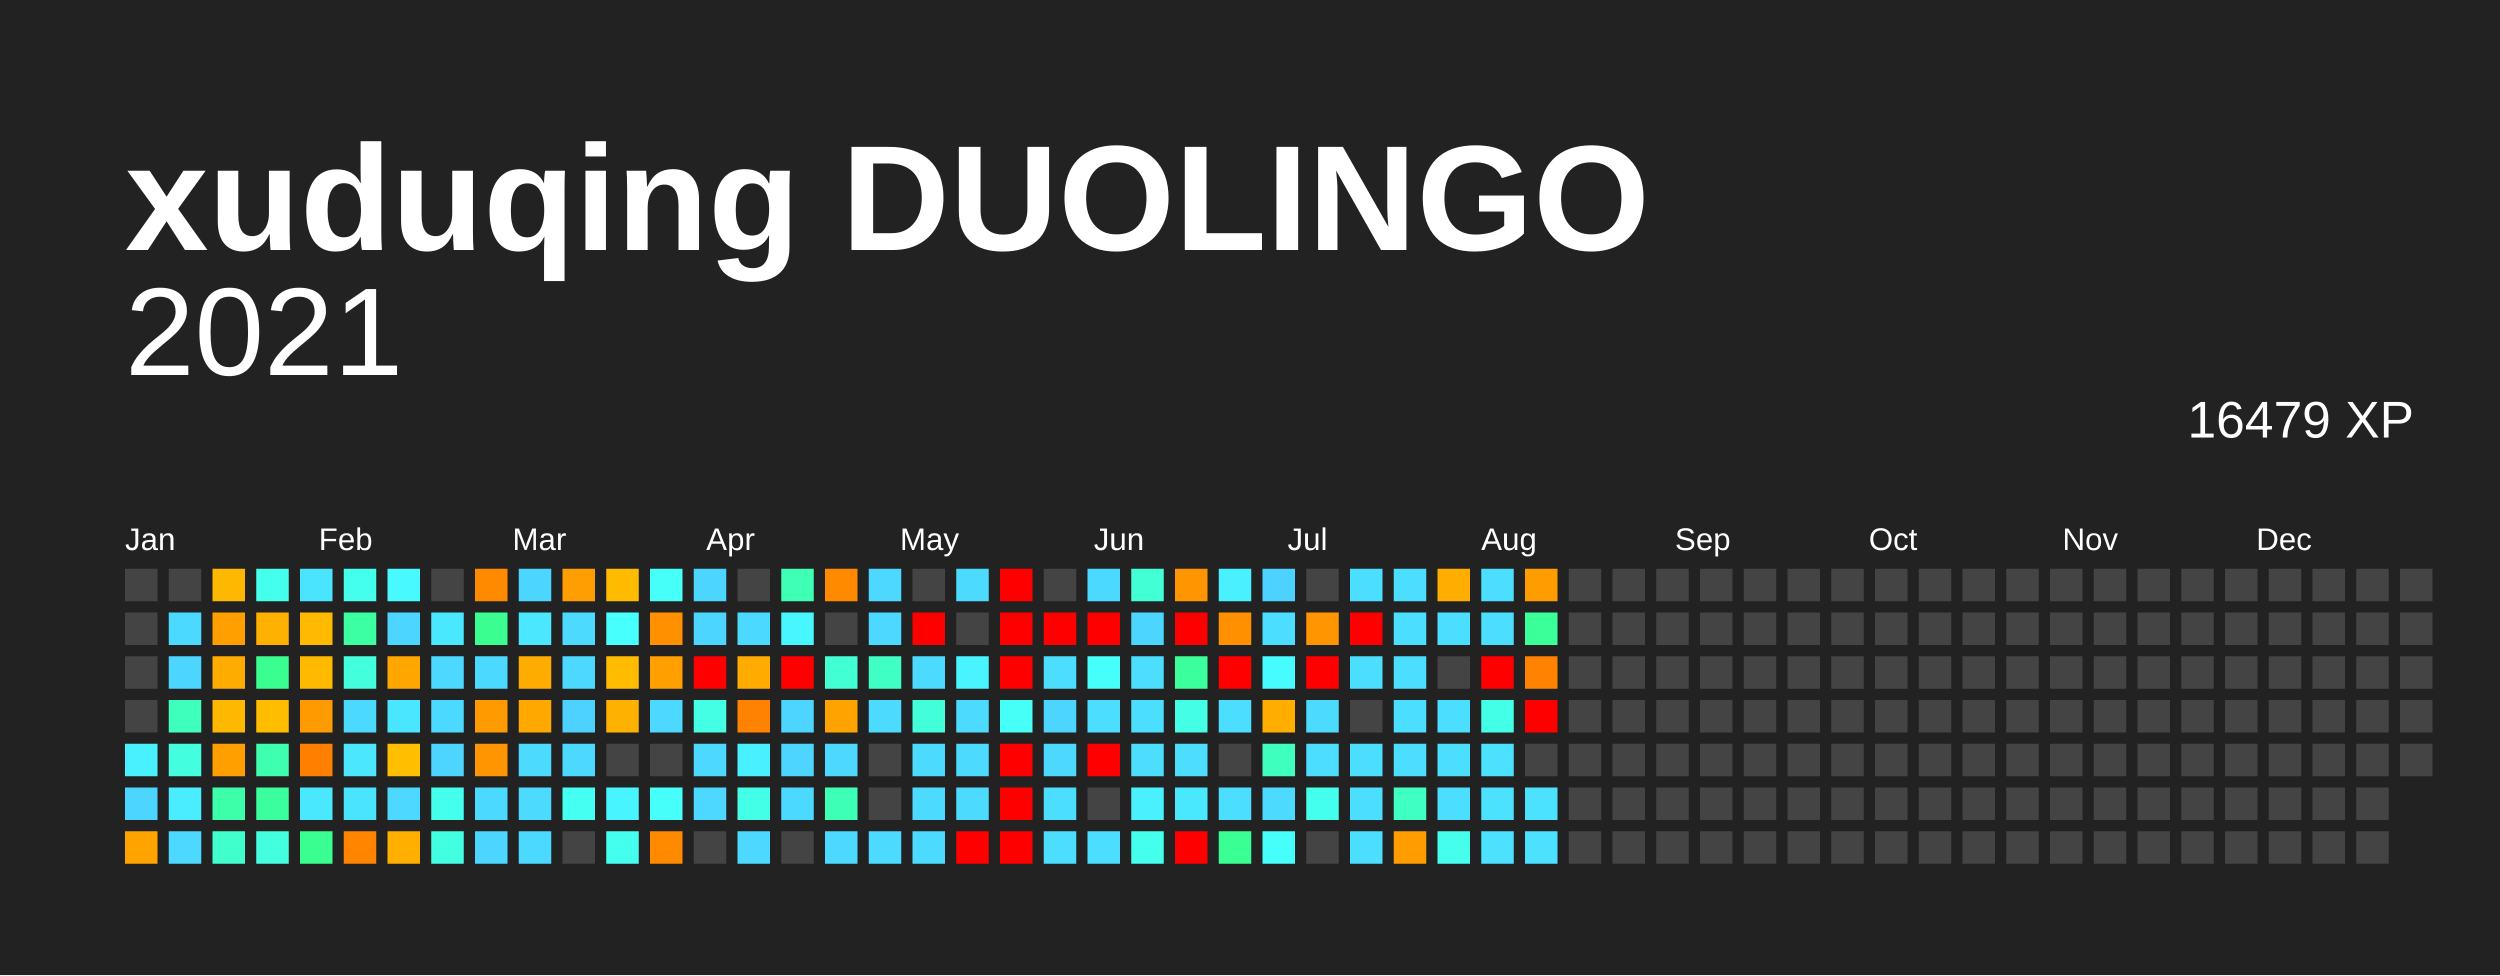
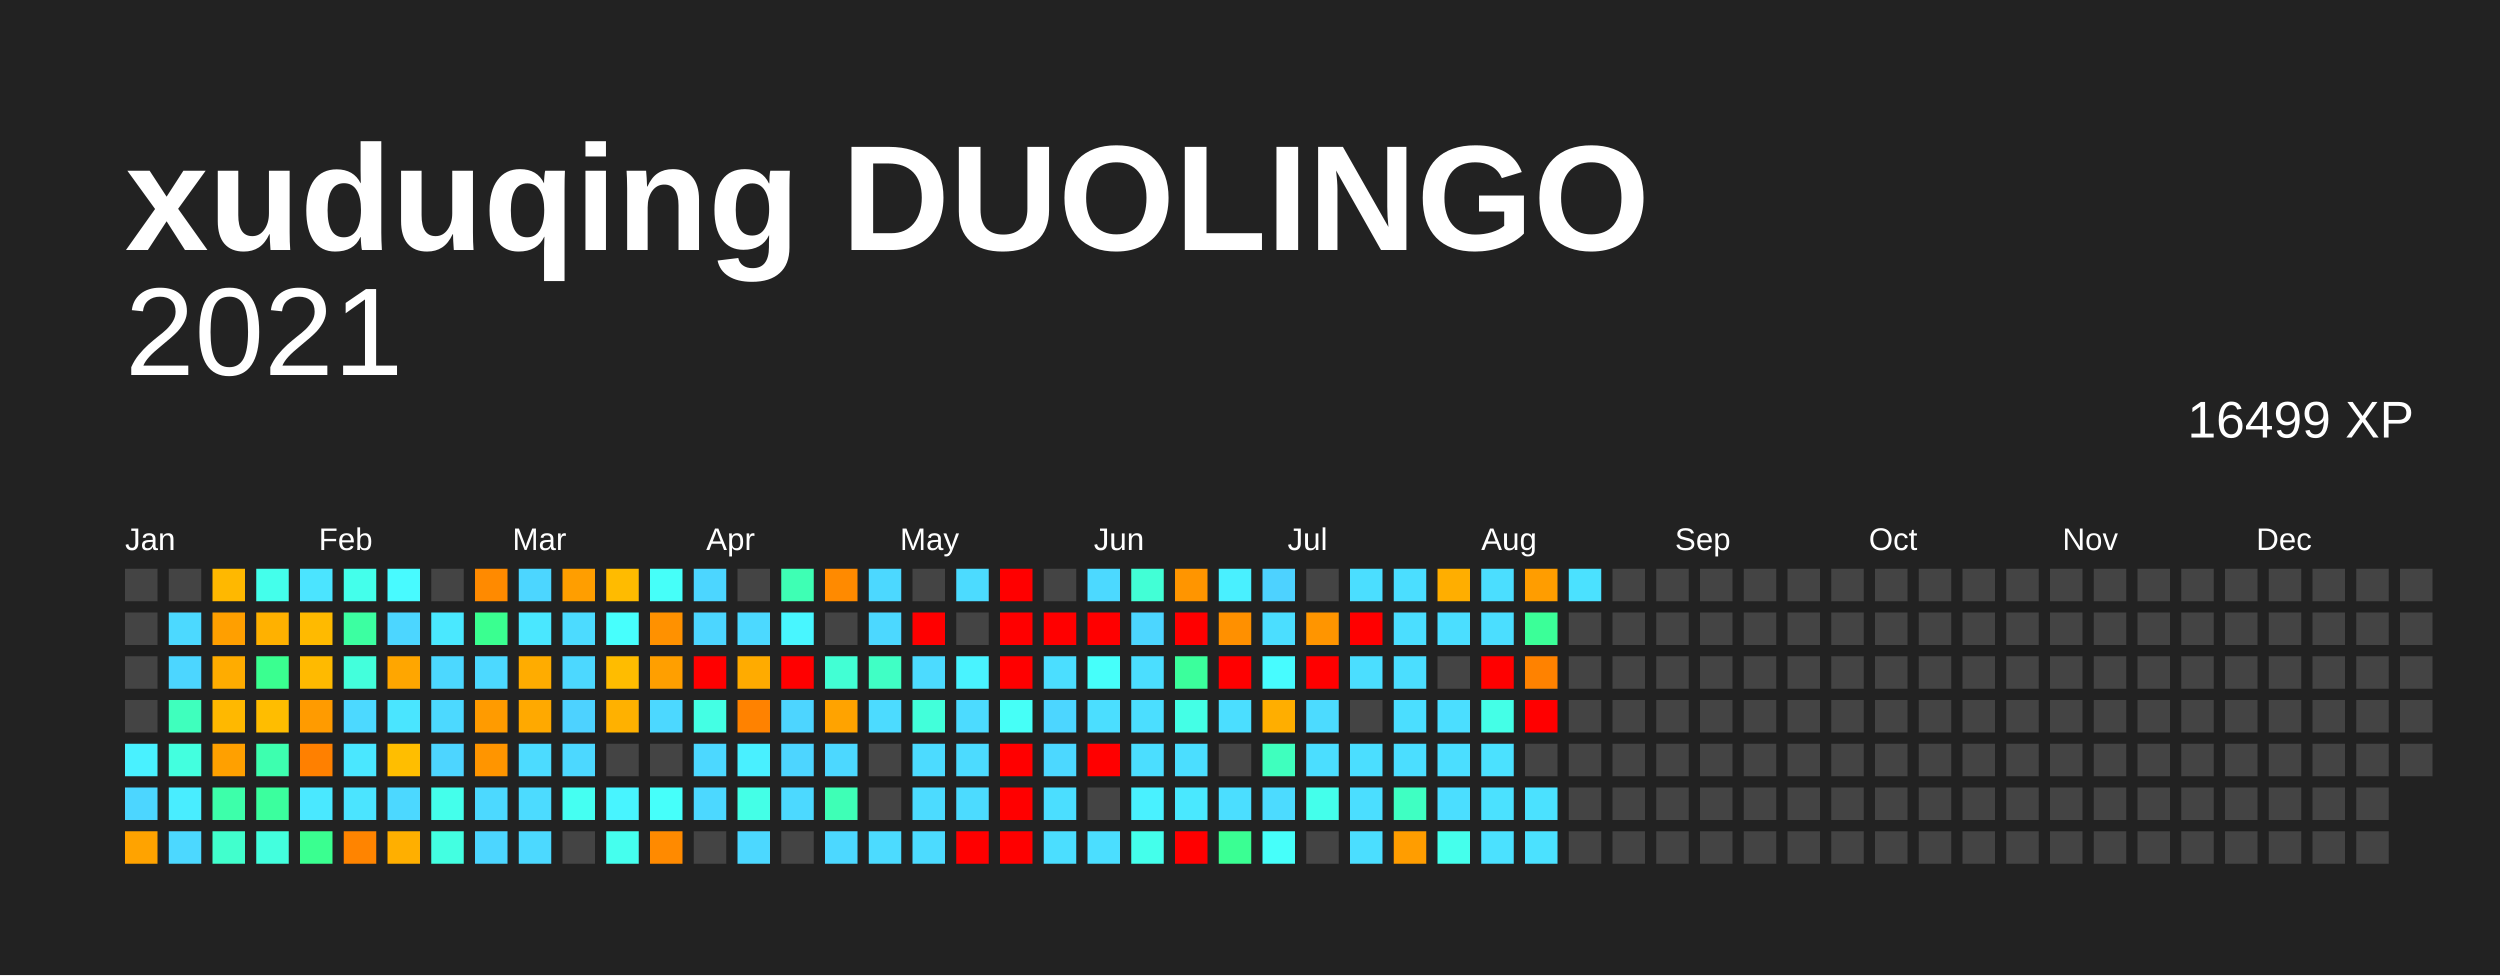
<svg xmlns="http://www.w3.org/2000/svg" baseProfile="full" height="78mm" version="1.1" viewBox="0,0,200,78" width="200mm">
  <defs />
  <rect fill="#222222" height="78" width="200" x="0" y="0" />
  <text fill="#FFFFFF" style="font-size:12px; font-family:Arial; font-weight:bold;" x="10" y="20">xuduqing DUOLINGO</text>
  <text alignment-baseline="hanging" fill="#FFFFFF" style="font-size:10.0px; font-family:Arial;" x="10" y="30">2021</text>
-   <text alignment-baseline="hanging" fill="#FFFFFF" style="font-size:4.125px; font-family:Arial;" x="175" y="35">16479 XP</text>
+   <text alignment-baseline="hanging" fill="#FFFFFF" style="font-size:4.125px; font-family:Arial;" x="175" y="35">16499 XP</text>
  <text fill="#FFFFFF" style="font-size:2.5px; font-family:Arial" x="10.0" y="44">Jan</text>
  <text fill="#FFFFFF" style="font-size:2.5px; font-family:Arial" x="25.5" y="44">Feb</text>
  <text fill="#FFFFFF" style="font-size:2.5px; font-family:Arial" x="41.0" y="44">Mar</text>
  <text fill="#FFFFFF" style="font-size:2.5px; font-family:Arial" x="56.5" y="44">Apr</text>
  <text fill="#FFFFFF" style="font-size:2.5px; font-family:Arial" x="72.0" y="44">May</text>
  <text fill="#FFFFFF" style="font-size:2.5px; font-family:Arial" x="87.5" y="44">Jun</text>
  <text fill="#FFFFFF" style="font-size:2.5px; font-family:Arial" x="103.0" y="44">Jul</text>
  <text fill="#FFFFFF" style="font-size:2.5px; font-family:Arial" x="118.5" y="44">Aug</text>
  <text fill="#FFFFFF" style="font-size:2.5px; font-family:Arial" x="134.0" y="44">Sep</text>
  <text fill="#FFFFFF" style="font-size:2.5px; font-family:Arial" x="149.5" y="44">Oct</text>
  <text fill="#FFFFFF" style="font-size:2.5px; font-family:Arial" x="165.0" y="44">Nov</text>
  <text fill="#FFFFFF" style="font-size:2.5px; font-family:Arial" x="180.5" y="44">Dec</text>
  <rect fill="#444444" height="2.6" width="2.6" x="10.0" y="45.5" />
  <rect fill="#444444" height="2.6" width="2.6" x="10.0" y="49.0" />
  <rect fill="#444444" height="2.6" width="2.6" x="10.0" y="52.5" />
  <rect fill="#444444" height="2.6" width="2.6" x="10.0" y="56.0" />
  <rect fill="#49f1ff" height="2.6" width="2.6" x="10.0" y="59.5" />
  <rect fill="#4cd6ff" height="2.6" width="2.6" x="10.0" y="63.0" />
  <rect fill="#ffa300" height="2.6" width="2.6" x="10.0" y="66.5" />
  <rect fill="#444444" height="2.6" width="2.6" x="13.5" y="45.5" />
  <rect fill="#4cd9ff" height="2.6" width="2.6" x="13.5" y="49.0" />
  <rect fill="#4cd6ff" height="2.6" width="2.6" x="13.5" y="52.5" />
  <rect fill="#3fffbd" height="2.6" width="2.6" x="13.5" y="56.0" />
  <rect fill="#43ffdf" height="2.6" width="2.6" x="13.5" y="59.5" />
  <rect fill="#49edff" height="2.6" width="2.6" x="13.5" y="63.0" />
  <rect fill="#4cd8ff" height="2.6" width="2.6" x="13.5" y="66.5" />
  <rect fill="#ffb800" height="2.6" width="2.6" x="17.0" y="45.5" />
  <rect fill="#ff9f00" height="2.6" width="2.6" x="17.0" y="49.0" />
  <rect fill="#ffac00" height="2.6" width="2.6" x="17.0" y="52.5" />
  <rect fill="#ffb800" height="2.6" width="2.6" x="17.0" y="56.0" />
  <rect fill="#ffa000" height="2.6" width="2.6" x="17.0" y="59.5" />
  <rect fill="#3dffaa" height="2.6" width="2.6" x="17.0" y="63.0" />
  <rect fill="#41ffcd" height="2.6" width="2.6" x="17.0" y="66.5" />
  <rect fill="#44ffeb" height="2.6" width="2.6" x="20.5" y="45.5" />
  <rect fill="#ffb100" height="2.6" width="2.6" x="20.5" y="49.0" />
  <rect fill="#3aff90" height="2.6" width="2.6" x="20.5" y="52.5" />
  <rect fill="#ffbd00" height="2.6" width="2.6" x="20.5" y="56.0" />
  <rect fill="#3dffaf" height="2.6" width="2.6" x="20.5" y="59.5" />
  <rect fill="#3bff9e" height="2.6" width="2.6" x="20.5" y="63.0" />
  <rect fill="#43ffde" height="2.6" width="2.6" x="20.5" y="66.5" />
  <rect fill="#4be4ff" height="2.6" width="2.6" x="24.0" y="45.5" />
  <rect fill="#ffba00" height="2.6" width="2.6" x="24.0" y="49.0" />
  <rect fill="#ffba00" height="2.6" width="2.6" x="24.0" y="52.5" />
  <rect fill="#ff9b00" height="2.6" width="2.6" x="24.0" y="56.0" />
  <rect fill="#ff8000" height="2.6" width="2.6" x="24.0" y="59.5" />
  <rect fill="#4ae8ff" height="2.6" width="2.6" x="24.0" y="63.0" />
  <rect fill="#3aff90" height="2.6" width="2.6" x="24.0" y="66.5" />
  <rect fill="#44ffeb" height="2.6" width="2.6" x="27.5" y="45.5" />
  <rect fill="#3cffa1" height="2.6" width="2.6" x="27.5" y="49.0" />
  <rect fill="#43ffdc" height="2.6" width="2.6" x="27.5" y="52.5" />
  <rect fill="#4cd9ff" height="2.6" width="2.6" x="27.5" y="56.0" />
  <rect fill="#4ae7ff" height="2.6" width="2.6" x="27.5" y="59.5" />
  <rect fill="#4be4ff" height="2.6" width="2.6" x="27.5" y="63.0" />
  <rect fill="#ff8400" height="2.6" width="2.6" x="27.5" y="66.5" />
  <rect fill="#48faff" height="2.6" width="2.6" x="31.0" y="45.5" />
  <rect fill="#4cd6ff" height="2.6" width="2.6" x="31.0" y="49.0" />
  <rect fill="#ffa600" height="2.6" width="2.6" x="31.0" y="52.5" />
  <rect fill="#4ae5ff" height="2.6" width="2.6" x="31.0" y="56.0" />
  <rect fill="#ffbe00" height="2.6" width="2.6" x="31.0" y="59.5" />
  <rect fill="#4cd8ff" height="2.6" width="2.6" x="31.0" y="63.0" />
  <rect fill="#ffaf00" height="2.6" width="2.6" x="31.0" y="66.5" />
  <rect fill="#444444" height="2.6" width="2.6" x="34.5" y="45.5" />
  <rect fill="#4ae8ff" height="2.6" width="2.6" x="34.5" y="49.0" />
  <rect fill="#4cd8ff" height="2.6" width="2.6" x="34.5" y="52.5" />
  <rect fill="#4cd9ff" height="2.6" width="2.6" x="34.5" y="56.0" />
  <rect fill="#4dd5ff" height="2.6" width="2.6" x="34.5" y="59.5" />
  <rect fill="#44ffeb" height="2.6" width="2.6" x="34.5" y="63.0" />
  <rect fill="#43ffe1" height="2.6" width="2.6" x="34.5" y="66.5" />
  <rect fill="#ff8a00" height="2.6" width="2.6" x="38.0" y="45.5" />
  <rect fill="#3aff90" height="2.6" width="2.6" x="38.0" y="49.0" />
  <rect fill="#4cd9ff" height="2.6" width="2.6" x="38.0" y="52.5" />
  <rect fill="#ff9b00" height="2.6" width="2.6" x="38.0" y="56.0" />
  <rect fill="#ff9500" height="2.6" width="2.6" x="38.0" y="59.5" />
  <rect fill="#4cd9ff" height="2.6" width="2.6" x="38.0" y="63.0" />
  <rect fill="#4cd6ff" height="2.6" width="2.6" x="38.0" y="66.5" />
  <rect fill="#4cd6ff" height="2.6" width="2.6" x="41.5" y="45.5" />
  <rect fill="#4ae7ff" height="2.6" width="2.6" x="41.5" y="49.0" />
  <rect fill="#ffac00" height="2.6" width="2.6" x="41.5" y="52.5" />
  <rect fill="#ffa900" height="2.6" width="2.6" x="41.5" y="56.0" />
  <rect fill="#4cdbff" height="2.6" width="2.6" x="41.5" y="59.5" />
  <rect fill="#4cdbff" height="2.6" width="2.6" x="41.5" y="63.0" />
  <rect fill="#4cd9ff" height="2.6" width="2.6" x="41.5" y="66.5" />
  <rect fill="#ff9e00" height="2.6" width="2.6" x="45.0" y="45.5" />
  <rect fill="#4cdbff" height="2.6" width="2.6" x="45.0" y="49.0" />
  <rect fill="#4cd8ff" height="2.6" width="2.6" x="45.0" y="52.5" />
  <rect fill="#4dd2ff" height="2.6" width="2.6" x="45.0" y="56.0" />
  <rect fill="#4cd8ff" height="2.6" width="2.6" x="45.0" y="59.5" />
  <rect fill="#45fff2" height="2.6" width="2.6" x="45.0" y="63.0" />
  <rect fill="#444444" height="2.6" width="2.6" x="45.0" y="66.5" />
  <rect fill="#ffbb00" height="2.6" width="2.6" x="48.5" y="45.5" />
  <rect fill="#47fffd" height="2.6" width="2.6" x="48.5" y="49.0" />
  <rect fill="#ffbc00" height="2.6" width="2.6" x="48.5" y="52.5" />
  <rect fill="#ffb100" height="2.6" width="2.6" x="48.5" y="56.0" />
  <rect fill="#444444" height="2.6" width="2.6" x="48.5" y="59.5" />
  <rect fill="#48f4ff" height="2.6" width="2.6" x="48.5" y="63.0" />
  <rect fill="#45ffee" height="2.6" width="2.6" x="48.5" y="66.5" />
  <rect fill="#46fff9" height="2.6" width="2.6" x="52.0" y="45.5" />
  <rect fill="#ff9100" height="2.6" width="2.6" x="52.0" y="49.0" />
  <rect fill="#ff9f00" height="2.6" width="2.6" x="52.0" y="52.5" />
  <rect fill="#4cd8ff" height="2.6" width="2.6" x="52.0" y="56.0" />
  <rect fill="#444444" height="2.6" width="2.6" x="52.0" y="59.5" />
  <rect fill="#46fffa" height="2.6" width="2.6" x="52.0" y="63.0" />
  <rect fill="#ff8a00" height="2.6" width="2.6" x="52.0" y="66.5" />
  <rect fill="#4cd6ff" height="2.6" width="2.6" x="55.5" y="45.5" />
  <rect fill="#4cd6ff" height="2.6" width="2.6" x="55.5" y="49.0" />
  <rect fill="red" height="2.6" width="2.6" x="55.5" y="52.5" />
  <rect fill="#44ffe4" height="2.6" width="2.6" x="55.5" y="56.0" />
  <rect fill="#4cd8ff" height="2.6" width="2.6" x="55.5" y="59.5" />
  <rect fill="#4cd8ff" height="2.6" width="2.6" x="55.5" y="63.0" />
  <rect fill="#444444" height="2.6" width="2.6" x="55.5" y="66.5" />
  <rect fill="#444444" height="2.6" width="2.6" x="59.0" y="45.5" />
  <rect fill="#4cd9ff" height="2.6" width="2.6" x="59.0" y="49.0" />
  <rect fill="#ffab00" height="2.6" width="2.6" x="59.0" y="52.5" />
  <rect fill="#ff8200" height="2.6" width="2.6" x="59.0" y="56.0" />
  <rect fill="#49f0ff" height="2.6" width="2.6" x="59.0" y="59.5" />
  <rect fill="#44ffe7" height="2.6" width="2.6" x="59.0" y="63.0" />
  <rect fill="#4cd8ff" height="2.6" width="2.6" x="59.0" y="66.5" />
  <rect fill="#3effb4" height="2.6" width="2.6" x="62.5" y="45.5" />
  <rect fill="#48f6ff" height="2.6" width="2.6" x="62.5" y="49.0" />
  <rect fill="red" height="2.6" width="2.6" x="62.5" y="52.5" />
  <rect fill="#4dd5ff" height="2.6" width="2.6" x="62.5" y="56.0" />
  <rect fill="#4dd5ff" height="2.6" width="2.6" x="62.5" y="59.5" />
  <rect fill="#4cd9ff" height="2.6" width="2.6" x="62.5" y="63.0" />
  <rect fill="#444444" height="2.6" width="2.6" x="62.5" y="66.5" />
  <rect fill="#ff8a00" height="2.6" width="2.6" x="66.0" y="45.5" />
  <rect fill="#444444" height="2.6" width="2.6" x="66.0" y="49.0" />
  <rect fill="#42ffd4" height="2.6" width="2.6" x="66.0" y="52.5" />
  <rect fill="#ffa300" height="2.6" width="2.6" x="66.0" y="56.0" />
  <rect fill="#4cd8ff" height="2.6" width="2.6" x="66.0" y="59.5" />
  <rect fill="#3effb6" height="2.6" width="2.6" x="66.0" y="63.0" />
  <rect fill="#4cd8ff" height="2.6" width="2.6" x="66.0" y="66.5" />
  <rect fill="#4cd8ff" height="2.6" width="2.6" x="69.5" y="45.5" />
  <rect fill="#4cd8ff" height="2.6" width="2.6" x="69.5" y="49.0" />
  <rect fill="#40ffc5" height="2.6" width="2.6" x="69.5" y="52.5" />
  <rect fill="#4cdbff" height="2.6" width="2.6" x="69.5" y="56.0" />
  <rect fill="#444444" height="2.6" width="2.6" x="69.5" y="59.5" />
  <rect fill="#444444" height="2.6" width="2.6" x="69.5" y="63.0" />
  <rect fill="#4cdbff" height="2.6" width="2.6" x="69.5" y="66.5" />
  <rect fill="#444444" height="2.6" width="2.6" x="73.0" y="45.5" />
  <rect fill="red" height="2.6" width="2.6" x="73.0" y="49.0" />
  <rect fill="#4cdbff" height="2.6" width="2.6" x="73.0" y="52.5" />
  <rect fill="#42ffda" height="2.6" width="2.6" x="73.0" y="56.0" />
  <rect fill="#4cdbff" height="2.6" width="2.6" x="73.0" y="59.5" />
  <rect fill="#4cdbff" height="2.6" width="2.6" x="73.0" y="63.0" />
  <rect fill="#4cdbff" height="2.6" width="2.6" x="73.0" y="66.5" />
  <rect fill="#4cdbff" height="2.6" width="2.6" x="76.5" y="45.5" />
  <rect fill="#444444" height="2.6" width="2.6" x="76.5" y="49.0" />
  <rect fill="#49f3ff" height="2.6" width="2.6" x="76.5" y="52.5" />
  <rect fill="#4cdbff" height="2.6" width="2.6" x="76.5" y="56.0" />
  <rect fill="#4cdbff" height="2.6" width="2.6" x="76.5" y="59.5" />
  <rect fill="#4cdbff" height="2.6" width="2.6" x="76.5" y="63.0" />
  <rect fill="red" height="2.6" width="2.6" x="76.5" y="66.5" />
  <rect fill="red" height="2.6" width="2.6" x="80.0" y="45.5" />
  <rect fill="red" height="2.6" width="2.6" x="80.0" y="49.0" />
  <rect fill="red" height="2.6" width="2.6" x="80.0" y="52.5" />
  <rect fill="#46fff7" height="2.6" width="2.6" x="80.0" y="56.0" />
  <rect fill="red" height="2.6" width="2.6" x="80.0" y="59.5" />
  <rect fill="red" height="2.6" width="2.6" x="80.0" y="63.0" />
  <rect fill="red" height="2.6" width="2.6" x="80.0" y="66.5" />
  <rect fill="#444444" height="2.6" width="2.6" x="83.5" y="45.5" />
  <rect fill="red" height="2.6" width="2.6" x="83.5" y="49.0" />
  <rect fill="#4bdeff" height="2.6" width="2.6" x="83.5" y="52.5" />
  <rect fill="#4cd6ff" height="2.6" width="2.6" x="83.5" y="56.0" />
  <rect fill="#4cd8ff" height="2.6" width="2.6" x="83.5" y="59.5" />
  <rect fill="#4bdeff" height="2.6" width="2.6" x="83.5" y="63.0" />
  <rect fill="#4bdeff" height="2.6" width="2.6" x="83.5" y="66.5" />
  <rect fill="#4cd9ff" height="2.6" width="2.6" x="87.0" y="45.5" />
  <rect fill="red" height="2.6" width="2.6" x="87.0" y="49.0" />
  <rect fill="#46fffa" height="2.6" width="2.6" x="87.0" y="52.5" />
  <rect fill="#4bdeff" height="2.6" width="2.6" x="87.0" y="56.0" />
  <rect fill="red" height="2.6" width="2.6" x="87.0" y="59.5" />
  <rect fill="#444444" height="2.6" width="2.6" x="87.0" y="63.0" />
  <rect fill="#4bdeff" height="2.6" width="2.6" x="87.0" y="66.5" />
  <rect fill="#42ffd6" height="2.6" width="2.6" x="90.5" y="45.5" />
  <rect fill="#4cd6ff" height="2.6" width="2.6" x="90.5" y="49.0" />
  <rect fill="#4bdeff" height="2.6" width="2.6" x="90.5" y="52.5" />
  <rect fill="#4bdeff" height="2.6" width="2.6" x="90.5" y="56.0" />
  <rect fill="#4bdeff" height="2.6" width="2.6" x="90.5" y="59.5" />
  <rect fill="#49f1ff" height="2.6" width="2.6" x="90.5" y="63.0" />
  <rect fill="#44ffeb" height="2.6" width="2.6" x="90.5" y="66.5" />
  <rect fill="#ff9500" height="2.6" width="2.6" x="94.0" y="45.5" />
  <rect fill="red" height="2.6" width="2.6" x="94.0" y="49.0" />
  <rect fill="#3bff9c" height="2.6" width="2.6" x="94.0" y="52.5" />
  <rect fill="#44ffe6" height="2.6" width="2.6" x="94.0" y="56.0" />
  <rect fill="#4bdeff" height="2.6" width="2.6" x="94.0" y="59.5" />
  <rect fill="#4ae8ff" height="2.6" width="2.6" x="94.0" y="63.0" />
  <rect fill="red" height="2.6" width="2.6" x="94.0" y="66.5" />
  <rect fill="#49f0ff" height="2.6" width="2.6" x="97.5" y="45.5" />
  <rect fill="#ff9000" height="2.6" width="2.6" x="97.5" y="49.0" />
  <rect fill="red" height="2.6" width="2.6" x="97.5" y="52.5" />
  <rect fill="#4bdeff" height="2.6" width="2.6" x="97.5" y="56.0" />
  <rect fill="#444444" height="2.6" width="2.6" x="97.5" y="59.5" />
  <rect fill="#4bdeff" height="2.6" width="2.6" x="97.5" y="63.0" />
  <rect fill="#3aff93" height="2.6" width="2.6" x="97.5" y="66.5" />
  <rect fill="#4dd2ff" height="2.6" width="2.6" x="101.0" y="45.5" />
  <rect fill="#4bdeff" height="2.6" width="2.6" x="101.0" y="49.0" />
  <rect fill="#47fcff" height="2.6" width="2.6" x="101.0" y="52.5" />
  <rect fill="#ffae00" height="2.6" width="2.6" x="101.0" y="56.0" />
  <rect fill="#3fffbe" height="2.6" width="2.6" x="101.0" y="59.5" />
  <rect fill="#4cdbff" height="2.6" width="2.6" x="101.0" y="63.0" />
  <rect fill="#46fffa" height="2.6" width="2.6" x="101.0" y="66.5" />
  <rect fill="#444444" height="2.6" width="2.6" x="104.5" y="45.5" />
  <rect fill="#ff9500" height="2.6" width="2.6" x="104.5" y="49.0" />
  <rect fill="red" height="2.6" width="2.6" x="104.5" y="52.5" />
  <rect fill="#4cdbff" height="2.6" width="2.6" x="104.5" y="56.0" />
  <rect fill="#4bdeff" height="2.6" width="2.6" x="104.5" y="59.5" />
  <rect fill="#44ffeb" height="2.6" width="2.6" x="104.5" y="63.0" />
  <rect fill="#444444" height="2.6" width="2.6" x="104.5" y="66.5" />
  <rect fill="#4bdeff" height="2.6" width="2.6" x="108.0" y="45.5" />
  <rect fill="red" height="2.6" width="2.6" x="108.0" y="49.0" />
  <rect fill="#4bdeff" height="2.6" width="2.6" x="108.0" y="52.5" />
  <rect fill="#444444" height="2.6" width="2.6" x="108.0" y="56.0" />
  <rect fill="#4bdeff" height="2.6" width="2.6" x="108.0" y="59.5" />
  <rect fill="#4bdeff" height="2.6" width="2.6" x="108.0" y="63.0" />
  <rect fill="#4bdeff" height="2.6" width="2.6" x="108.0" y="66.5" />
  <rect fill="#4bdeff" height="2.6" width="2.6" x="111.5" y="45.5" />
  <rect fill="#4bdeff" height="2.6" width="2.6" x="111.5" y="49.0" />
  <rect fill="#4bdeff" height="2.6" width="2.6" x="111.5" y="52.5" />
  <rect fill="#4bdeff" height="2.6" width="2.6" x="111.5" y="56.0" />
  <rect fill="#4bdeff" height="2.6" width="2.6" x="111.5" y="59.5" />
  <rect fill="#3fffc2" height="2.6" width="2.6" x="111.5" y="63.0" />
  <rect fill="#ff9d00" height="2.6" width="2.6" x="111.5" y="66.5" />
  <rect fill="#ffae00" height="2.6" width="2.6" x="115.0" y="45.5" />
  <rect fill="#4bdeff" height="2.6" width="2.6" x="115.0" y="49.0" />
  <rect fill="#444444" height="2.6" width="2.6" x="115.0" y="52.5" />
  <rect fill="#4bdeff" height="2.6" width="2.6" x="115.0" y="56.0" />
  <rect fill="#4bdeff" height="2.6" width="2.6" x="115.0" y="59.5" />
  <rect fill="#4bdeff" height="2.6" width="2.6" x="115.0" y="63.0" />
  <rect fill="#45ffec" height="2.6" width="2.6" x="115.0" y="66.5" />
  <rect fill="#4bdeff" height="2.6" width="2.6" x="118.5" y="45.5" />
  <rect fill="#4bdeff" height="2.6" width="2.6" x="118.5" y="49.0" />
  <rect fill="red" height="2.6" width="2.6" x="118.5" y="52.5" />
  <rect fill="#44ffe7" height="2.6" width="2.6" x="118.5" y="56.0" />
  <rect fill="#4be1ff" height="2.6" width="2.6" x="118.5" y="59.5" />
  <rect fill="#4be1ff" height="2.6" width="2.6" x="118.5" y="63.0" />
  <rect fill="#4be1ff" height="2.6" width="2.6" x="118.5" y="66.5" />
  <rect fill="#ff9d00" height="2.6" width="2.6" x="122.0" y="45.5" />
  <rect fill="#3bff98" height="2.6" width="2.6" x="122.0" y="49.0" />
  <rect fill="#ff8200" height="2.6" width="2.6" x="122.0" y="52.5" />
  <rect fill="red" height="2.6" width="2.6" x="122.0" y="56.0" />
  <rect fill="#444444" height="2.6" width="2.6" x="122.0" y="59.5" />
  <rect fill="#4be1ff" height="2.6" width="2.6" x="122.0" y="63.0" />
  <rect fill="#4be1ff" height="2.6" width="2.6" x="122.0" y="66.5" />
-   <rect fill="#444444" height="2.6" width="2.6" x="125.5" y="45.5" />
+   <rect fill="#4be1ff" height="2.6" width="2.6" x="125.5" y="45.5" />
  <rect fill="#444444" height="2.6" width="2.6" x="125.5" y="49.0" />
  <rect fill="#444444" height="2.6" width="2.6" x="125.5" y="52.5" />
  <rect fill="#444444" height="2.6" width="2.6" x="125.5" y="56.0" />
  <rect fill="#444444" height="2.6" width="2.6" x="125.5" y="59.5" />
  <rect fill="#444444" height="2.6" width="2.6" x="125.5" y="63.0" />
  <rect fill="#444444" height="2.6" width="2.6" x="125.5" y="66.5" />
  <rect fill="#444444" height="2.6" width="2.6" x="129.0" y="45.5" />
  <rect fill="#444444" height="2.6" width="2.6" x="129.0" y="49.0" />
  <rect fill="#444444" height="2.6" width="2.6" x="129.0" y="52.5" />
  <rect fill="#444444" height="2.6" width="2.6" x="129.0" y="56.0" />
  <rect fill="#444444" height="2.6" width="2.6" x="129.0" y="59.5" />
  <rect fill="#444444" height="2.6" width="2.6" x="129.0" y="63.0" />
  <rect fill="#444444" height="2.6" width="2.6" x="129.0" y="66.5" />
  <rect fill="#444444" height="2.6" width="2.6" x="132.5" y="45.5" />
  <rect fill="#444444" height="2.6" width="2.6" x="132.5" y="49.0" />
  <rect fill="#444444" height="2.6" width="2.6" x="132.5" y="52.5" />
  <rect fill="#444444" height="2.6" width="2.6" x="132.5" y="56.0" />
  <rect fill="#444444" height="2.6" width="2.6" x="132.5" y="59.5" />
  <rect fill="#444444" height="2.6" width="2.6" x="132.5" y="63.0" />
  <rect fill="#444444" height="2.6" width="2.6" x="132.5" y="66.5" />
  <rect fill="#444444" height="2.6" width="2.6" x="136.0" y="45.5" />
  <rect fill="#444444" height="2.6" width="2.6" x="136.0" y="49.0" />
  <rect fill="#444444" height="2.6" width="2.6" x="136.0" y="52.5" />
  <rect fill="#444444" height="2.6" width="2.6" x="136.0" y="56.0" />
  <rect fill="#444444" height="2.6" width="2.6" x="136.0" y="59.5" />
  <rect fill="#444444" height="2.6" width="2.6" x="136.0" y="63.0" />
  <rect fill="#444444" height="2.6" width="2.6" x="136.0" y="66.5" />
  <rect fill="#444444" height="2.6" width="2.6" x="139.5" y="45.5" />
  <rect fill="#444444" height="2.6" width="2.6" x="139.5" y="49.0" />
  <rect fill="#444444" height="2.6" width="2.6" x="139.5" y="52.5" />
  <rect fill="#444444" height="2.6" width="2.6" x="139.5" y="56.0" />
  <rect fill="#444444" height="2.6" width="2.6" x="139.5" y="59.5" />
  <rect fill="#444444" height="2.6" width="2.6" x="139.5" y="63.0" />
  <rect fill="#444444" height="2.6" width="2.6" x="139.5" y="66.5" />
  <rect fill="#444444" height="2.6" width="2.6" x="143.0" y="45.5" />
  <rect fill="#444444" height="2.6" width="2.6" x="143.0" y="49.0" />
  <rect fill="#444444" height="2.6" width="2.6" x="143.0" y="52.5" />
  <rect fill="#444444" height="2.6" width="2.6" x="143.0" y="56.0" />
  <rect fill="#444444" height="2.6" width="2.6" x="143.0" y="59.5" />
  <rect fill="#444444" height="2.6" width="2.6" x="143.0" y="63.0" />
  <rect fill="#444444" height="2.6" width="2.6" x="143.0" y="66.5" />
  <rect fill="#444444" height="2.6" width="2.6" x="146.5" y="45.5" />
  <rect fill="#444444" height="2.6" width="2.6" x="146.5" y="49.0" />
  <rect fill="#444444" height="2.6" width="2.6" x="146.5" y="52.5" />
  <rect fill="#444444" height="2.6" width="2.6" x="146.5" y="56.0" />
  <rect fill="#444444" height="2.6" width="2.6" x="146.5" y="59.5" />
  <rect fill="#444444" height="2.6" width="2.6" x="146.5" y="63.0" />
  <rect fill="#444444" height="2.6" width="2.6" x="146.5" y="66.5" />
  <rect fill="#444444" height="2.6" width="2.6" x="150.0" y="45.5" />
  <rect fill="#444444" height="2.6" width="2.6" x="150.0" y="49.0" />
  <rect fill="#444444" height="2.6" width="2.6" x="150.0" y="52.5" />
  <rect fill="#444444" height="2.6" width="2.6" x="150.0" y="56.0" />
  <rect fill="#444444" height="2.6" width="2.6" x="150.0" y="59.5" />
  <rect fill="#444444" height="2.6" width="2.6" x="150.0" y="63.0" />
  <rect fill="#444444" height="2.6" width="2.6" x="150.0" y="66.5" />
  <rect fill="#444444" height="2.6" width="2.6" x="153.5" y="45.5" />
  <rect fill="#444444" height="2.6" width="2.6" x="153.5" y="49.0" />
  <rect fill="#444444" height="2.6" width="2.6" x="153.5" y="52.5" />
  <rect fill="#444444" height="2.6" width="2.6" x="153.5" y="56.0" />
  <rect fill="#444444" height="2.6" width="2.6" x="153.5" y="59.5" />
  <rect fill="#444444" height="2.6" width="2.6" x="153.5" y="63.0" />
  <rect fill="#444444" height="2.6" width="2.6" x="153.5" y="66.5" />
  <rect fill="#444444" height="2.6" width="2.6" x="157.0" y="45.5" />
  <rect fill="#444444" height="2.6" width="2.6" x="157.0" y="49.0" />
  <rect fill="#444444" height="2.6" width="2.6" x="157.0" y="52.5" />
  <rect fill="#444444" height="2.6" width="2.6" x="157.0" y="56.0" />
  <rect fill="#444444" height="2.6" width="2.6" x="157.0" y="59.5" />
  <rect fill="#444444" height="2.6" width="2.6" x="157.0" y="63.0" />
  <rect fill="#444444" height="2.6" width="2.6" x="157.0" y="66.5" />
  <rect fill="#444444" height="2.6" width="2.6" x="160.5" y="45.5" />
  <rect fill="#444444" height="2.6" width="2.6" x="160.5" y="49.0" />
  <rect fill="#444444" height="2.6" width="2.6" x="160.5" y="52.5" />
  <rect fill="#444444" height="2.6" width="2.6" x="160.5" y="56.0" />
  <rect fill="#444444" height="2.6" width="2.6" x="160.5" y="59.5" />
  <rect fill="#444444" height="2.6" width="2.6" x="160.5" y="63.0" />
  <rect fill="#444444" height="2.6" width="2.6" x="160.5" y="66.5" />
  <rect fill="#444444" height="2.6" width="2.6" x="164.0" y="45.5" />
  <rect fill="#444444" height="2.6" width="2.6" x="164.0" y="49.0" />
  <rect fill="#444444" height="2.6" width="2.6" x="164.0" y="52.5" />
  <rect fill="#444444" height="2.6" width="2.6" x="164.0" y="56.0" />
  <rect fill="#444444" height="2.6" width="2.6" x="164.0" y="59.5" />
  <rect fill="#444444" height="2.6" width="2.6" x="164.0" y="63.0" />
  <rect fill="#444444" height="2.6" width="2.6" x="164.0" y="66.5" />
  <rect fill="#444444" height="2.6" width="2.6" x="167.5" y="45.5" />
  <rect fill="#444444" height="2.6" width="2.6" x="167.5" y="49.0" />
  <rect fill="#444444" height="2.6" width="2.6" x="167.5" y="52.5" />
  <rect fill="#444444" height="2.6" width="2.6" x="167.5" y="56.0" />
  <rect fill="#444444" height="2.6" width="2.6" x="167.5" y="59.5" />
  <rect fill="#444444" height="2.6" width="2.6" x="167.5" y="63.0" />
  <rect fill="#444444" height="2.6" width="2.6" x="167.5" y="66.5" />
  <rect fill="#444444" height="2.6" width="2.6" x="171.0" y="45.5" />
  <rect fill="#444444" height="2.6" width="2.6" x="171.0" y="49.0" />
  <rect fill="#444444" height="2.6" width="2.6" x="171.0" y="52.5" />
  <rect fill="#444444" height="2.6" width="2.6" x="171.0" y="56.0" />
  <rect fill="#444444" height="2.6" width="2.6" x="171.0" y="59.5" />
  <rect fill="#444444" height="2.6" width="2.6" x="171.0" y="63.0" />
  <rect fill="#444444" height="2.6" width="2.6" x="171.0" y="66.5" />
  <rect fill="#444444" height="2.6" width="2.6" x="174.5" y="45.5" />
  <rect fill="#444444" height="2.6" width="2.6" x="174.5" y="49.0" />
  <rect fill="#444444" height="2.6" width="2.6" x="174.5" y="52.5" />
  <rect fill="#444444" height="2.6" width="2.6" x="174.5" y="56.0" />
  <rect fill="#444444" height="2.6" width="2.6" x="174.5" y="59.5" />
  <rect fill="#444444" height="2.6" width="2.6" x="174.5" y="63.0" />
  <rect fill="#444444" height="2.6" width="2.6" x="174.5" y="66.5" />
  <rect fill="#444444" height="2.6" width="2.6" x="178.0" y="45.5" />
  <rect fill="#444444" height="2.6" width="2.6" x="178.0" y="49.0" />
  <rect fill="#444444" height="2.6" width="2.6" x="178.0" y="52.5" />
  <rect fill="#444444" height="2.6" width="2.6" x="178.0" y="56.0" />
  <rect fill="#444444" height="2.6" width="2.6" x="178.0" y="59.5" />
  <rect fill="#444444" height="2.6" width="2.6" x="178.0" y="63.0" />
  <rect fill="#444444" height="2.6" width="2.6" x="178.0" y="66.5" />
  <rect fill="#444444" height="2.6" width="2.6" x="181.5" y="45.5" />
  <rect fill="#444444" height="2.6" width="2.6" x="181.5" y="49.0" />
  <rect fill="#444444" height="2.6" width="2.6" x="181.5" y="52.5" />
  <rect fill="#444444" height="2.6" width="2.6" x="181.5" y="56.0" />
  <rect fill="#444444" height="2.6" width="2.6" x="181.5" y="59.5" />
  <rect fill="#444444" height="2.6" width="2.6" x="181.5" y="63.0" />
  <rect fill="#444444" height="2.6" width="2.6" x="181.5" y="66.5" />
  <rect fill="#444444" height="2.6" width="2.6" x="185.0" y="45.5" />
  <rect fill="#444444" height="2.6" width="2.6" x="185.0" y="49.0" />
  <rect fill="#444444" height="2.6" width="2.6" x="185.0" y="52.5" />
  <rect fill="#444444" height="2.6" width="2.6" x="185.0" y="56.0" />
  <rect fill="#444444" height="2.6" width="2.6" x="185.0" y="59.5" />
  <rect fill="#444444" height="2.6" width="2.6" x="185.0" y="63.0" />
  <rect fill="#444444" height="2.6" width="2.6" x="185.0" y="66.5" />
  <rect fill="#444444" height="2.6" width="2.6" x="188.5" y="45.5" />
  <rect fill="#444444" height="2.6" width="2.6" x="188.5" y="49.0" />
  <rect fill="#444444" height="2.6" width="2.6" x="188.5" y="52.5" />
  <rect fill="#444444" height="2.6" width="2.6" x="188.5" y="56.0" />
  <rect fill="#444444" height="2.6" width="2.6" x="188.5" y="59.5" />
  <rect fill="#444444" height="2.6" width="2.6" x="188.5" y="63.0" />
  <rect fill="#444444" height="2.6" width="2.6" x="188.5" y="66.5" />
  <rect fill="#444444" height="2.6" width="2.6" x="192.0" y="45.5" />
  <rect fill="#444444" height="2.6" width="2.6" x="192.0" y="49.0" />
  <rect fill="#444444" height="2.6" width="2.6" x="192.0" y="52.5" />
  <rect fill="#444444" height="2.6" width="2.6" x="192.0" y="56.0" />
  <rect fill="#444444" height="2.6" width="2.6" x="192.0" y="59.5" />
</svg>
